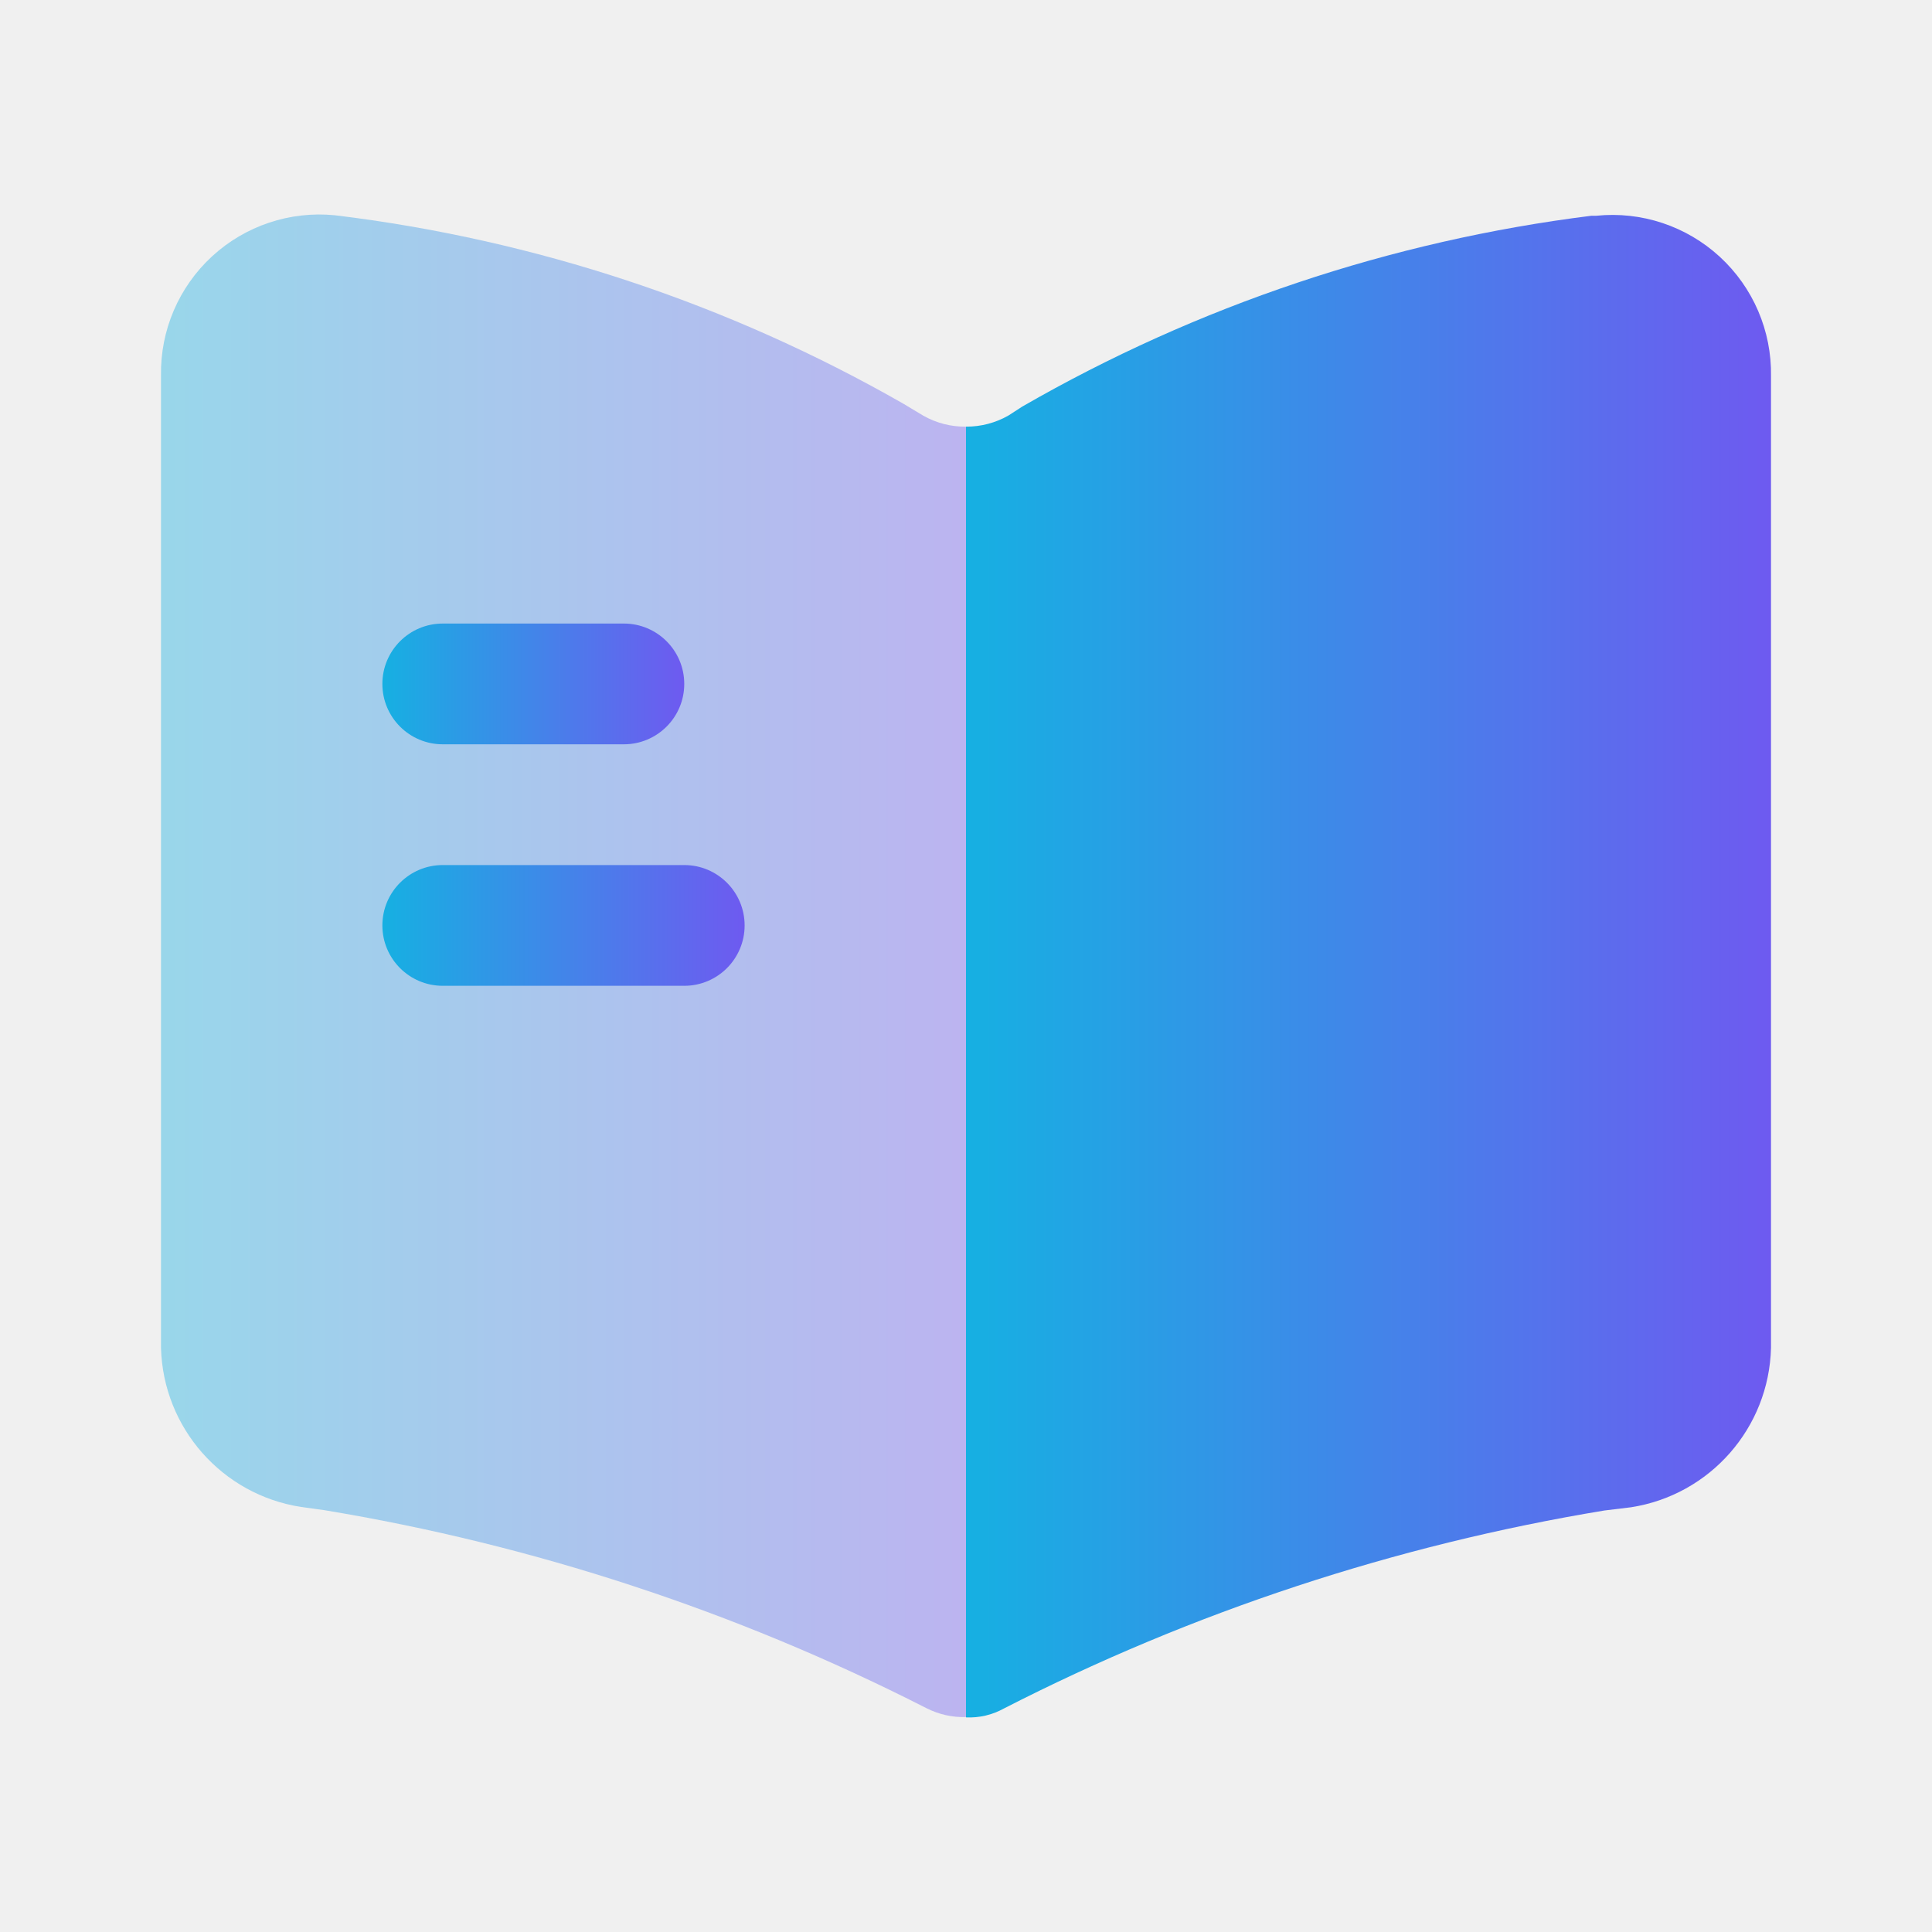
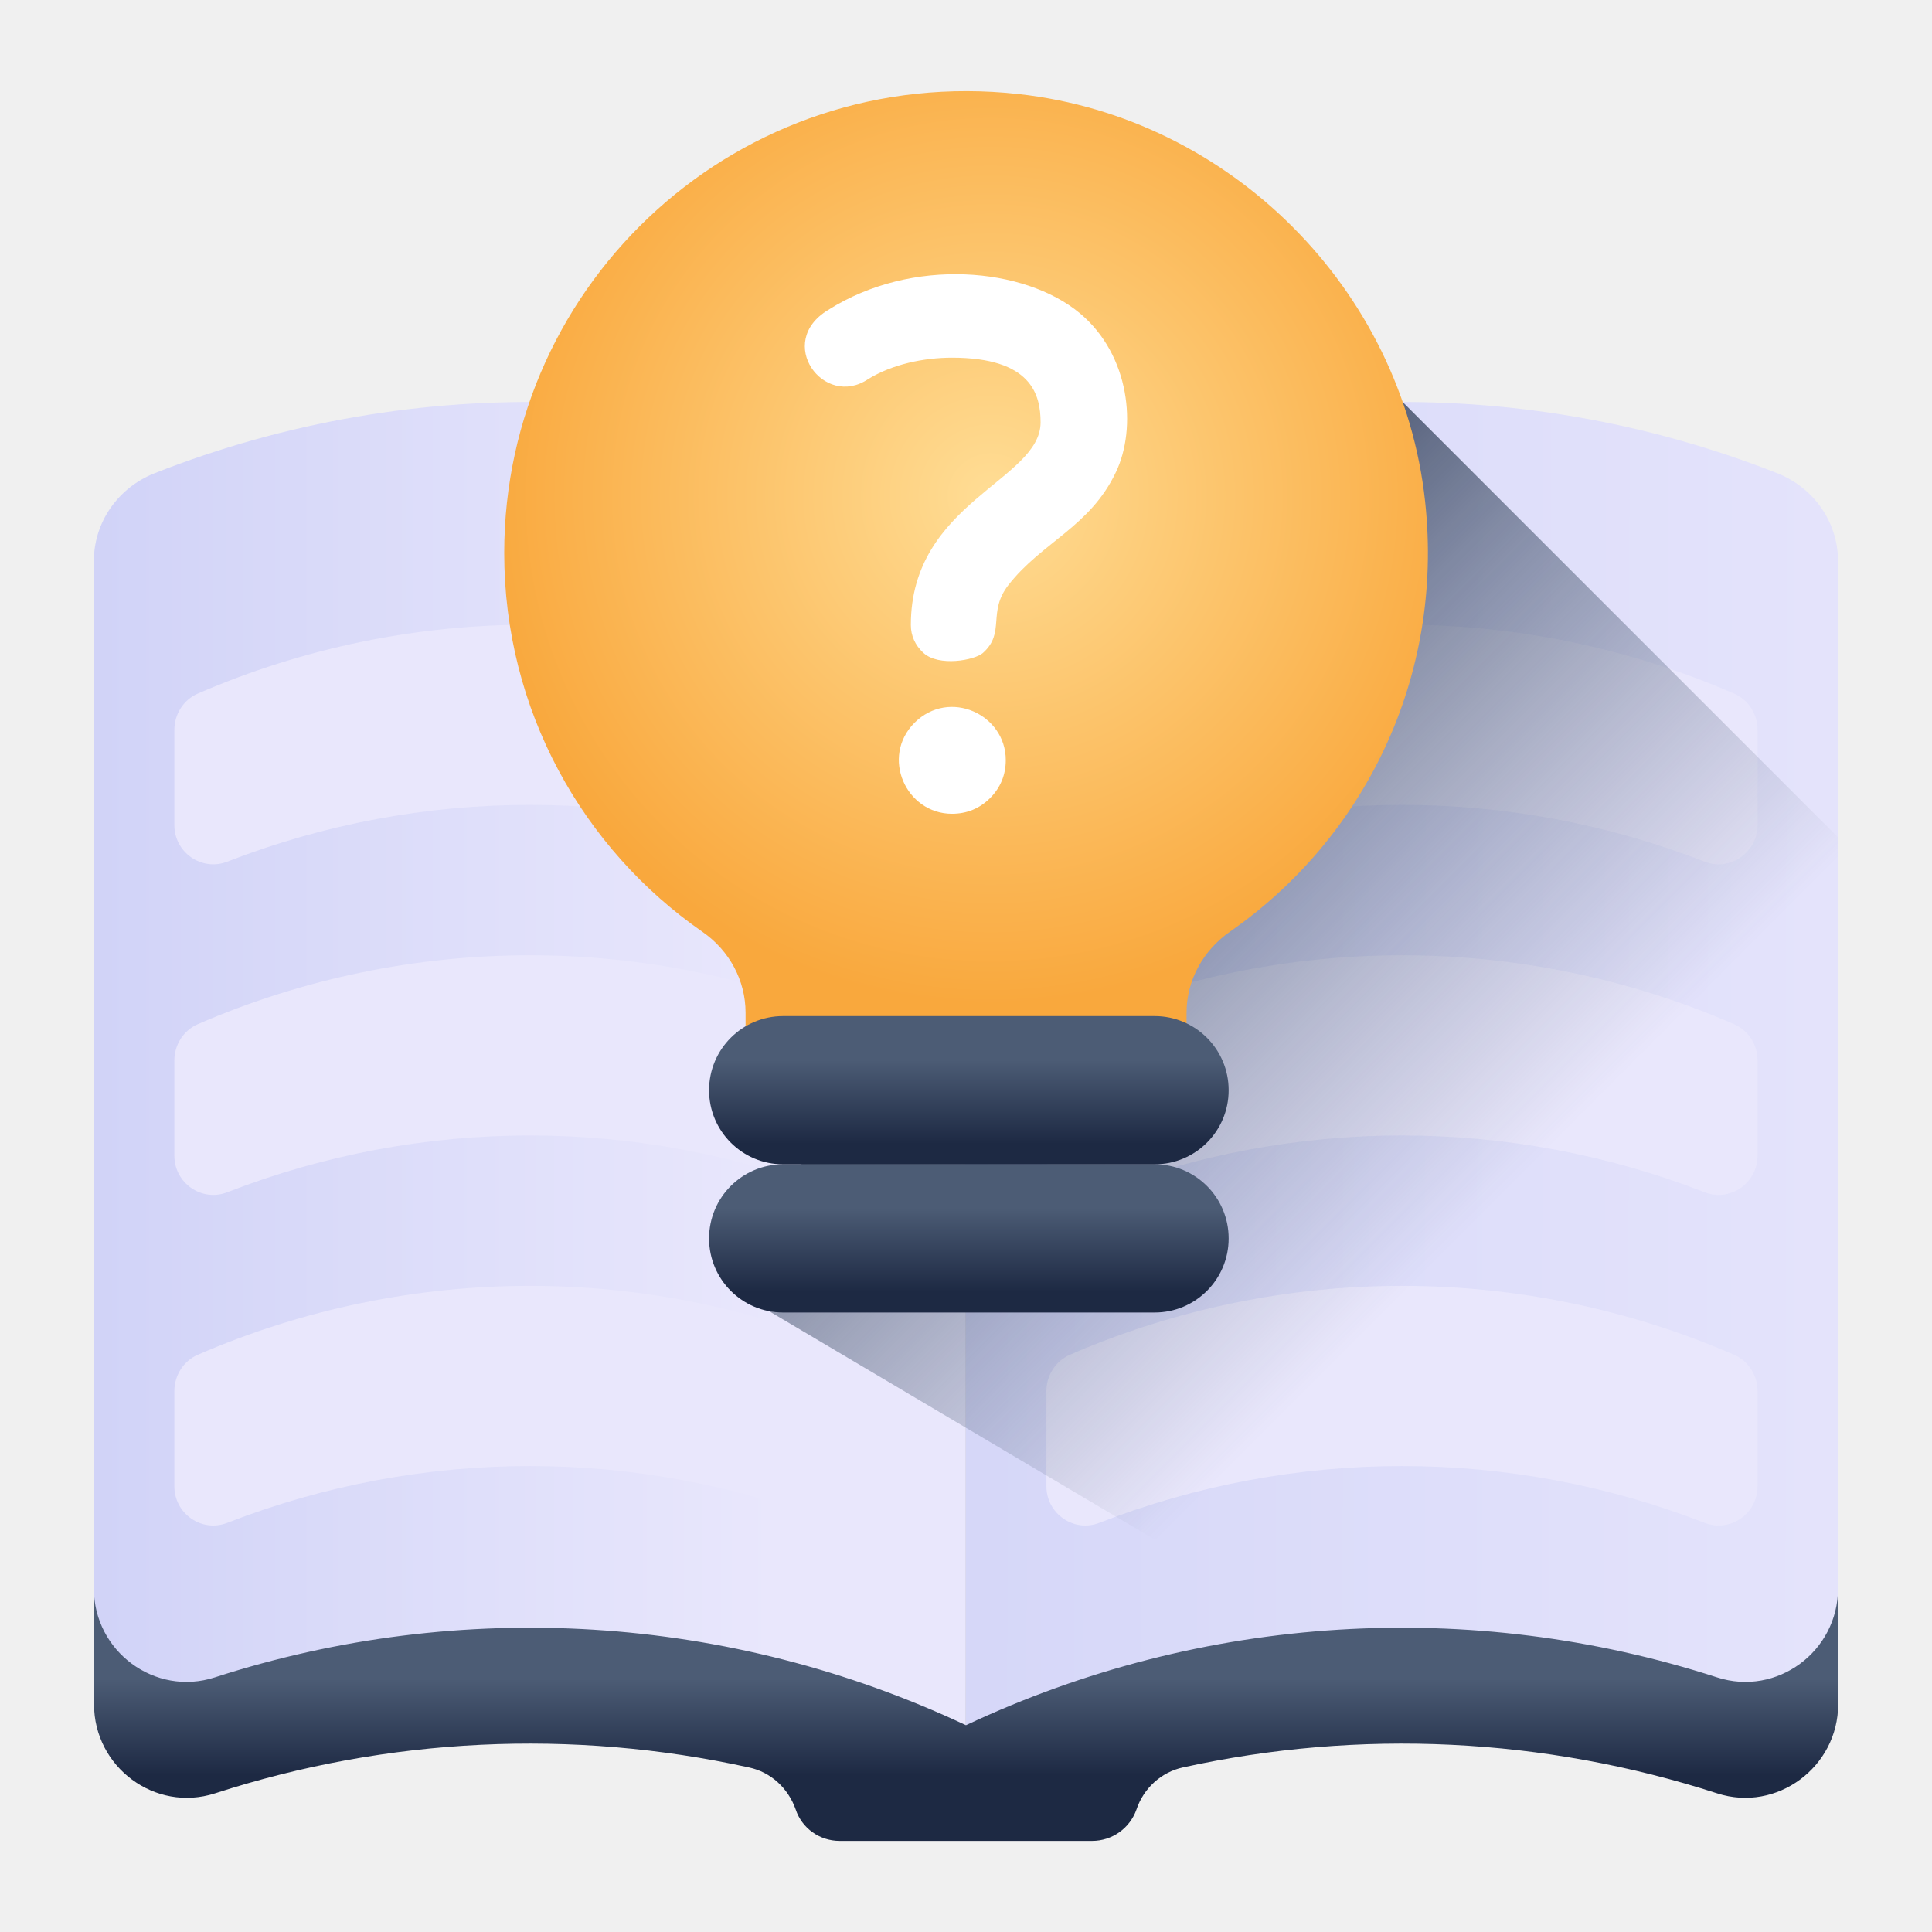
- <svg xmlns="http://www.w3.org/2000/svg" xmlns:xlink="http://www.w3.org/1999/xlink" version="1.1" width="512" height="512" x="0" y="0" viewBox="0 0 24 24" style="enable-background:new 0 0 512 512" xml:space="preserve" class="">
+ <svg xmlns="http://www.w3.org/2000/svg" xmlns:xlink="http://www.w3.org/1999/xlink" version="1.1" width="512" height="512" x="0" y="0" viewBox="0 0 53 53" style="enable-background:new 0 0 512 512" xml:space="preserve" class="">
  <g>
-     <linearGradient id="_2" gradientUnits="userSpaceOnUse" x1="2" x2="12" y1="12" y2="12">
-       <stop offset="0" stop-color="#16b0e2" />
-       <stop offset="1" stop-color="#6e5af0" />
+     <linearGradient id="lg1">
+       <stop offset="0" stop-color="#4c5c75" />
+       <stop offset="1" stop-color="#1d2943" />
    </linearGradient>
-     <linearGradient id="_2-2" x1="12" x2="22" xlink:href="#_2" y1="12.005" y2="12.005" />
-     <linearGradient id="_2-3" x1="4.75" x2="8.5" xlink:href="#_2" y1="8.496" y2="8.496" />
-     <linearGradient id="_2-4" x1="4.75" x2="9.25" xlink:href="#_2" y1="11.496" y2="11.496" />
-     <g id="_01" data-name="01">
-       <path d="m12 5.3v16.03a1.009 1.009 0 0 1 -.49-.11l-.04-.02a25.693 25.693 0 0 0 -7.44-2.44l-.29-.04a2.055 2.055 0 0 1 -1.74-1.976v-12.08a1.967 1.967 0 0 1 2.16-1.99 18.757 18.757 0 0 1 7.06 2.34l.25.15a1.048 1.048 0 0 0 .53.136z" fill="url(#_2)" opacity=".4" data-original="url(#_2)" />
-       <path d="m22 4.674v12.07a2.055 2.055 0 0 1 -1.74 1.98l-.33.04a25.461 25.461 0 0 0 -7.46 2.46.885.885 0 0 1 -.47.11v-16.034a1.048 1.048 0 0 0 .53-.14l.17-.11a18.851 18.851 0 0 1 7.07-2.37h.06a1.97 1.97 0 0 1 2.17 1.994z" fill="url(#_2-2)" data-original="url(#_2-2)" />
-       <path d="m7.75 9.246h-2.25a.75.75 0 0 1 0-1.5h2.25a.75.75 0 1 1 0 1.5z" fill="url(#_2-3)" data-original="url(#_2-3)" />
-       <path d="m8.5 12.246h-3a.75.75 0 0 1 0-1.5h3a.75.75 0 0 1 0 1.5z" fill="url(#_2-4)" data-original="url(#_2-4)" />
+     <linearGradient id="SVGID_1_" gradientUnits="userSpaceOnUse" x1="26.502" x2="26.502" xlink:href="#lg1" y1="46.066" y2="48.707" />
+     <linearGradient id="lg2">
+       <stop offset="0" stop-color="#e9e7fc" />
+       <stop offset=".251" stop-color="#dfdffa" />
+       <stop offset="1" stop-color="#bec3f4" />
+     </linearGradient>
+     <linearGradient id="SVGID_2_" gradientTransform="matrix(-1 0 0 1 -74.001 0)" gradientUnits="userSpaceOnUse" x1="-132.701" x2="-63.96" xlink:href="#lg2" y1="29.201" y2="29.124" />
+     <linearGradient id="SVGID_3_" gradientTransform="matrix(-1 0 0 1 -74.001 0)" gradientUnits="userSpaceOnUse" x1="-95.297" x2="-62.954" xlink:href="#lg2" y1="29.177" y2="29.177" />
+     <linearGradient id="SVGID_4_" gradientUnits="userSpaceOnUse" x1="40.017" x2="24.194" y1="33.967" y2="18.145">
+       <stop offset="0" stop-color="#4c5c75" stop-opacity="0" />
+       <stop offset=".315" stop-color="#495972" stop-opacity=".315" />
+       <stop offset=".57" stop-color="#404f68" stop-opacity=".57" />
+       <stop offset=".803" stop-color="#303e57" stop-opacity=".803" />
+       <stop offset="1" stop-color="#1d2943" />
+     </linearGradient>
+     <radialGradient id="SVGID_5_" cx="27.173" cy="13.617" gradientUnits="userSpaceOnUse" r="13.931">
+       <stop offset="0" stop-color="#ffdd95" />
+       <stop offset="1" stop-color="#f9a83d" />
+     </radialGradient>
+     <linearGradient id="SVGID_6_" gradientUnits="userSpaceOnUse" x1="26.579" x2="26.579" xlink:href="#lg1" y1="33.147" y2="35.448" />
+     <linearGradient id="SVGID_7_" gradientUnits="userSpaceOnUse" x1="26.579" x2="26.579" xlink:href="#lg1" y1="29.081" y2="31.382" />
+     <g id="_x35_2">
+       <g>
+         <g>
+           <g>
+             <g>
+               <g>
+                 <g>
+                   <g>
+                     <path d="m2.579 18.564v28.188c0 1.723 1.67 2.973 3.318 2.445 4.75-1.54 9.802-1.777 14.649-.711.603.129 1.077.571 1.282 1.153.172.517.657.862 1.206.862h6.926c.549 0 1.034-.345 1.217-.862.194-.582.679-1.023 1.271-1.153 4.847-1.066 9.899-.829 14.66.711 1.637.528 3.318-.722 3.318-2.445v-28.188c0-1.066-.668-2.014-1.67-2.413-7.174-2.811-15.23-2.585-22.253.722-7.034-3.307-15.09-3.533-22.264-.722-1.002.399-1.659 1.346-1.659 2.413z" fill="url(#SVGID_1_)" data-original="url(#SVGID_1_)" />
+                     <g>
+                       <g>
+                         <path d="m48.756 12.982c.995.392 1.666 1.336 1.666 2.406v28.19c0 1.726-1.677 2.969-3.319 2.437-6.743-2.18-14.112-1.743-20.604 1.312v-33.626c7.027-3.306 15.081-3.546 22.257-.719z" fill="url(#SVGID_2_)" data-original="url(#SVGID_2_)" />
+                       </g>
+                       <g>
+                         <path d="m4.241 12.982c-.995.392-1.666 1.336-1.666 2.406v28.19c0 1.726 1.677 2.969 3.319 2.437 6.743-2.18 14.112-1.743 20.604 1.312v-33.626c-7.027-3.306-15.081-3.546-22.257-.719z" fill="url(#SVGID_3_)" data-original="url(#SVGID_3_)" />
+                       </g>
+                     </g>
+                   </g>
+                   <g>
+                     <g>
+                       <path d="m24.292 38.16v2.613c0 .751-.751 1.275-1.451 1.003-5.339-2.077-11.268-2.077-16.607-0-.7.272-1.451-.252-1.451-1.003v-2.613c0-.428.25-.825.643-.995 5.812-2.52 12.411-2.52 18.223 0.0.393.17.643.567.643.995z" fill="#e9e7fc" data-original="#e9e7fc" />
+                     </g>
+                   </g>
+                   <g>
+                     <g>
+                       <path d="m48.215 38.16v2.613c0 .751-.751 1.275-1.451 1.003-5.339-2.077-11.268-2.077-16.607-0-.7.272-1.451-.252-1.451-1.003v-2.613c0-.428.25-.825.643-.995 5.812-2.52 12.411-2.52 18.223 0.0.393.17.643.567.643.995z" fill="#e9e7fc" data-original="#e9e7fc" />
+                     </g>
+                   </g>
+                   <g>
+                     <g>
+                       <path d="m24.292 20.022v2.613c0 .751-.751 1.275-1.451 1.003-5.339-2.077-11.268-2.077-16.607-0-.7.272-1.451-.252-1.451-1.003v-2.613c0-.428.25-.825.643-.995 5.812-2.52 12.411-2.52 18.223 0.0.393.17.643.567.643.995z" fill="#e9e7fc" data-original="#e9e7fc" />
+                     </g>
+                   </g>
+                   <g>
+                     <g>
+                       <path d="m24.292 29.091v2.613c0 .751-.751 1.275-1.451 1.003-5.339-2.077-11.268-2.077-16.607-0-.7.272-1.451-.252-1.451-1.003v-2.613c0-.428.25-.825.643-.995 5.812-2.52 12.411-2.52 18.223 0.0.393.17.643.567.643.995z" fill="#e9e7fc" data-original="#e9e7fc" />
+                     </g>
+                   </g>
+                   <g>
+                     <g>
+                       <path d="m48.215 20.022v2.613c0 .751-.751 1.275-1.451 1.003-5.339-2.077-11.268-2.077-16.607-0-.7.272-1.451-.252-1.451-1.003v-2.613c0-.428.25-.825.643-.995 5.812-2.52 12.411-2.52 18.223 0.0.393.17.643.567.643.995z" fill="#e9e7fc" data-original="#e9e7fc" />
+                     </g>
+                   </g>
+                   <g>
+                     <g>
+                       <path d="m48.215 29.091v2.613c0 .751-.751 1.275-1.451 1.003-5.339-2.077-11.268-2.077-16.607-0-.7.272-1.451-.252-1.451-1.003v-2.613c0-.428.25-.825.643-.995 5.812-2.52 12.411-2.52 18.223 0.0.393.17.643.567.643.995z" fill="#e9e7fc" data-original="#e9e7fc" />
+                     </g>
+                   </g>
+                 </g>
+               </g>
+             </g>
+           </g>
+         </g>
+         <g>
+           <path d="m50.422 22.971-11.936-11.936c-.003 0-.005 0-.008 0l-1.051 3.231-9.836 8.601-7.667 12.407 16.037 9.498c1.808-.162 3.626-.148 5.432.041l9.029-9.029v-12.813z" fill="url(#SVGID_4_)" data-original="url(#SVGID_4_)" />
+         </g>
+         <g>
+           <g>
+             <g>
+               <g>
+                 <path d="m39.094 13.748c-.633-5.811-5.338-10.525-11.148-11.168-7.644-.846-14.114 5.117-14.114 12.59 0 4.309 2.151 8.113 5.441 10.395.731.507 1.18 1.326 1.18 2.216v1.982h12.097v-1.979c0-.897.46-1.717 1.196-2.229 3.638-2.532 5.879-6.928 5.348-11.807z" fill="url(#SVGID_5_)" data-original="url(#SVGID_5_)" />
+                 <path d="m31.674 31.94h-10.191c-1.122 0-2.031.909-2.031 2.031v.004c0 1.122.909 2.031 2.031 2.031h10.191c1.122 0 2.031-.909 2.031-2.031v-.004c-0-1.122-.909-2.031-2.031-2.031z" fill="url(#SVGID_6_)" data-original="url(#SVGID_6_)" />
+                 <path d="m31.674 27.874h-10.191c-1.122 0-2.031.909-2.031 2.031v.004c0 1.122.909 2.031 2.031 2.031h10.191c1.122 0 2.031-.909 2.031-2.031v-.004c-0-1.122-.909-2.031-2.031-2.031z" fill="url(#SVGID_7_)" data-original="url(#SVGID_7_)" />
+               </g>
+             </g>
+           </g>
+         </g>
+       </g>
+       <path d="m26.115 22.324c-1.259 0-1.966-1.556-1.025-2.499.954-.944 2.501-.227 2.501 1.025 0 .407-.145.757-.43 1.044-.286.285-.638.43-1.045.43zm-.784-4.414c-.225-.207-.344-.471-.344-.765 0-3.368 3.559-3.969 3.559-5.558 0-.762-.252-1.775-2.431-1.775-.773 0-1.638.182-2.294.585-1.225.83-2.567-1.013-1.102-1.894 2.312-1.463 5.387-1.168 6.899.086 1.39 1.154 1.568 3.156.998 4.356-.71 1.507-2.03 1.923-2.949 3.099-.59.755-.074 1.309-.704 1.869-.229.2-1.21.383-1.632-.003z" fill="#ffffff" data-original="#ffffff" />
    </g>
  </g>
</svg>
